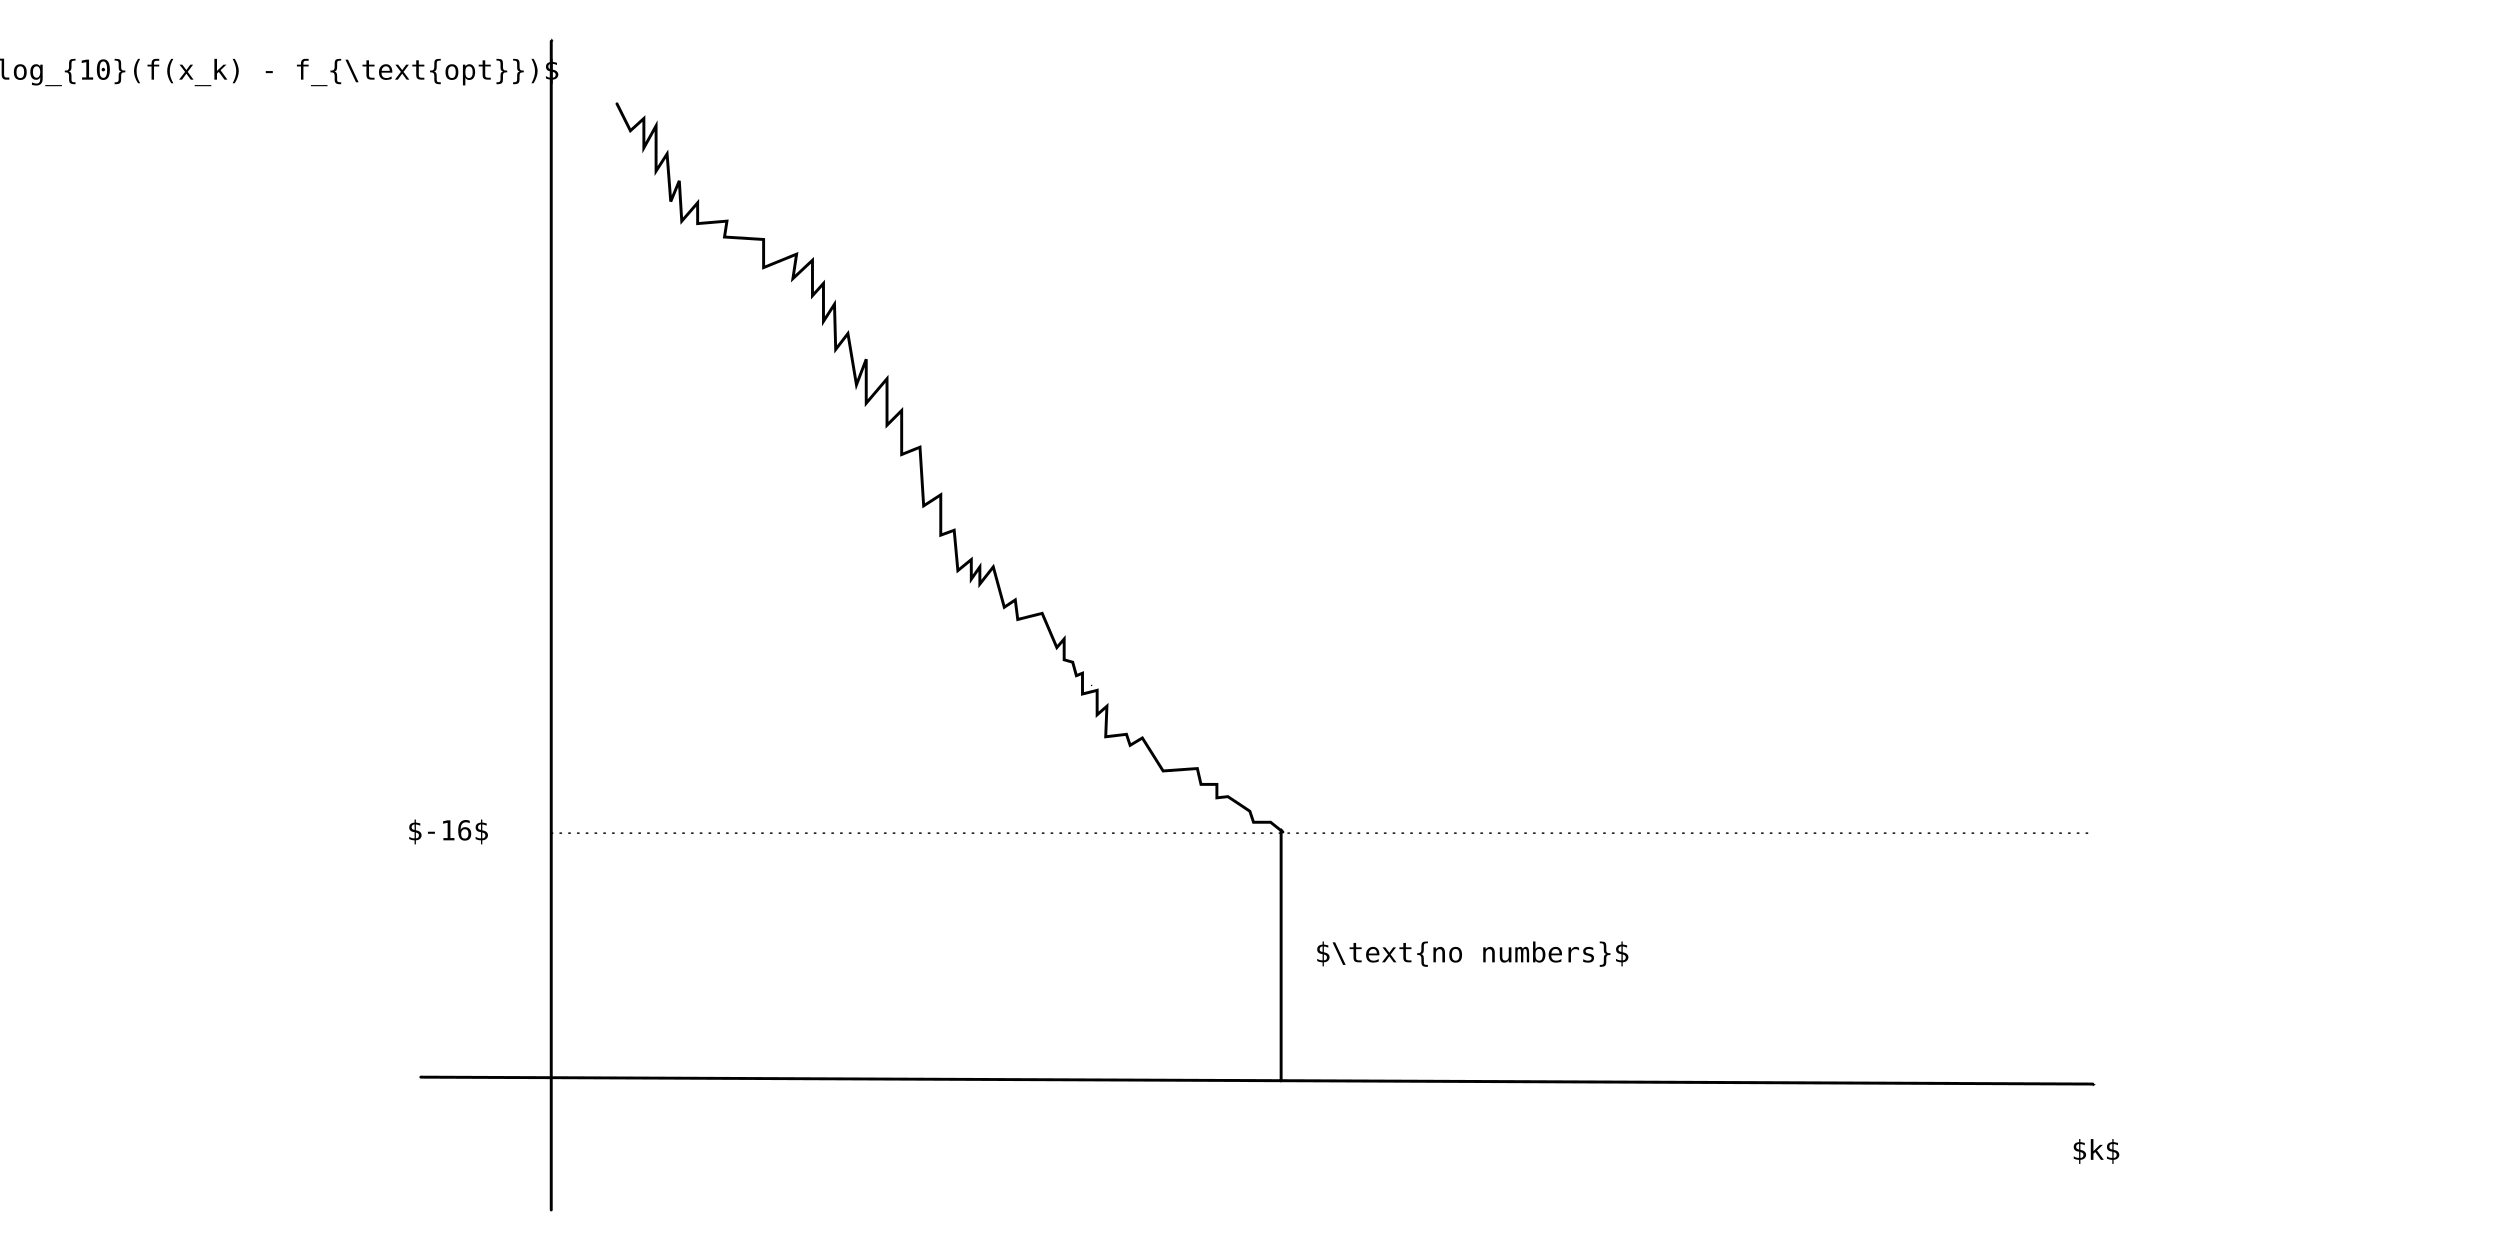
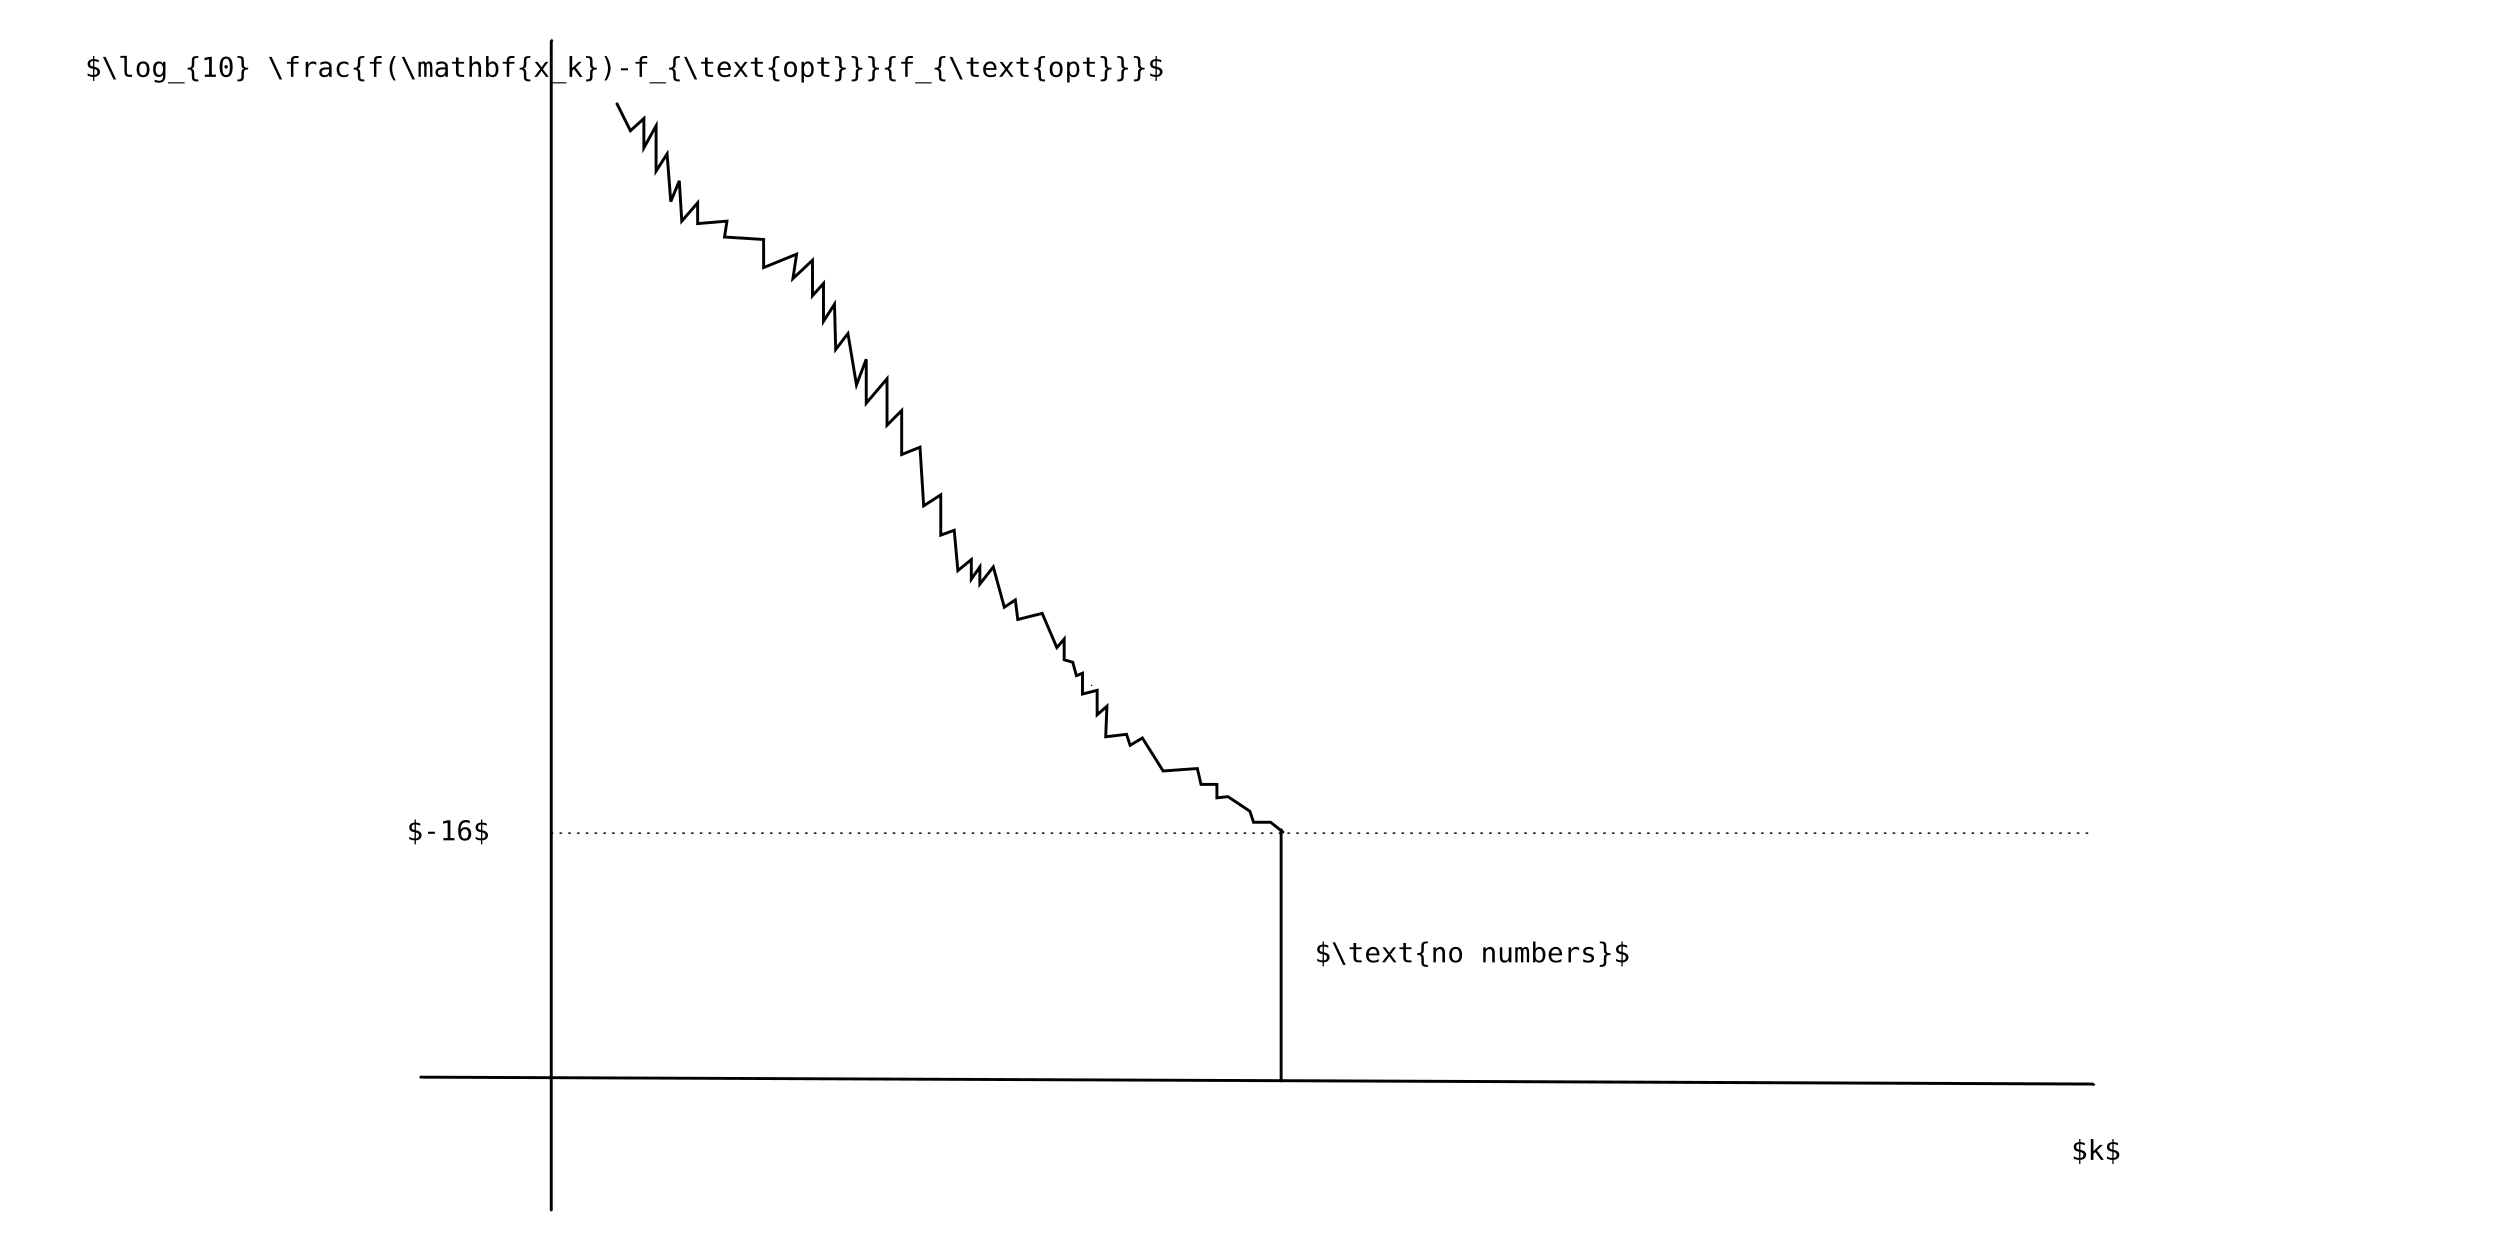
<svg xmlns="http://www.w3.org/2000/svg" width="240mm" height="120mm" viewBox="0 0 240 120" version="1.1" id="svg8">
  <defs id="defs2">
    <marker id="marker-arrow-1.0616" orient="auto-start-reverse" refY="0" refX="0" markerHeight="1.69" markerWidth="0.911">
      <g transform="scale(1.343431)" id="g1-6">
        <path d="M -1.554,2.072 C -1.425,1.295 0,0.13 0.389,0 0,-0.13 -1.425,-1.295 -1.554,-2.072" style="fill:none;stroke:#000000;stroke-width:0.6;stroke-linecap:round;stroke-linejoin:round;stroke-miterlimit:10;stroke-dasharray:none;stroke-opacity:1" id="path1-2" />
      </g>
    </marker>
    <marker id="marker1" orient="auto-start-reverse" refY="0" refX="0" markerHeight="1.69" markerWidth="0.911">
      <g transform="scale(1.343431)" id="g1">
        <path d="M -1.554,2.072 C -1.425,1.295 0,0.13 0.389,0 0,-0.13 -1.425,-1.295 -1.554,-2.072" style="fill:none;stroke:#000000;stroke-width:0.6;stroke-linecap:round;stroke-linejoin:round;stroke-miterlimit:10;stroke-dasharray:none;stroke-opacity:1" id="path1" />
      </g>
    </marker>
    <marker id="marker-arrow-1.0616-8" orient="auto-start-reverse" refY="0" refX="0" markerHeight="1.69" markerWidth="0.911">
      <g transform="scale(1.343431)" id="g1-6-0">
        <path d="M -1.554,2.072 C -1.425,1.295 0,0.13 0.389,0 0,-0.13 -1.425,-1.295 -1.554,-2.072" style="fill:none;stroke:#000000;stroke-width:0.6;stroke-linecap:round;stroke-linejoin:round;stroke-miterlimit:10;stroke-dasharray:none;stroke-opacity:1" id="path1-2-2" />
      </g>
    </marker>
    <marker id="marker1-4" orient="auto-start-reverse" refY="0" refX="0" markerHeight="1.69" markerWidth="0.911">
      <g transform="scale(1.343431)" id="g1-8">
        <path d="M -1.554,2.072 C -1.425,1.295 0,0.13 0.389,0 0,-0.13 -1.425,-1.295 -1.554,-2.072" style="fill:none;stroke:#000000;stroke-width:0.6;stroke-linecap:round;stroke-linejoin:round;stroke-miterlimit:10;stroke-dasharray:none;stroke-opacity:1" id="path1-3" />
      </g>
    </marker>
    <marker id="marker-arrow-0.5308-ctx" orient="auto-start-reverse" refY="0" refX="0" markerHeight="1.690" markerWidth="0.911">
      <g transform="scale(2.153529)" id="g1-5">
        <path d="M -1.554,2.072 C -1.425,1.295 0,0.13 0.389,0 0,-0.13 -1.425,-1.295 -1.554,-2.072" style="fill:none;stroke:context-stroke;stroke-width:0.6;stroke-linecap:round;stroke-linejoin:round;stroke-miterlimit:10;stroke-dasharray:none" id="path1-35" />
      </g>
    </marker>
    <marker id="marker-arrow-1.0616-ctx" orient="auto-start-reverse" refY="0" refX="0" markerHeight="1.690" markerWidth="0.911">
      <g transform="scale(1.343431)" id="g1-4">
        <path d="M -1.554,2.072 C -1.425,1.295 0,0.13 0.389,0 0,-0.13 -1.425,-1.295 -1.554,-2.072" style="fill:none;stroke:context-stroke;stroke-width:0.6;stroke-linecap:round;stroke-linejoin:round;stroke-miterlimit:10;stroke-dasharray:none" id="path1-36" />
      </g>
    </marker>
  </defs>
  <g id="layer1" transform="translate(0,-177)">
    <path style="opacity:0.996;fill:none;fill-opacity:1;stroke:#000000;stroke-width:0.281;stroke-linecap:round;stroke-dasharray:none;stroke-opacity:1;marker-start:none;marker-end:url(#marker-arrow-1.0616);paint-order:fill markers stroke" d="M 52.921,293.154 V 180.965" id="path4" />
    <path style="opacity:0.996;fill:none;fill-opacity:1;stroke:#000000;stroke-width:0.281;stroke-linecap:round;stroke-dasharray:none;stroke-opacity:1;marker-start:none;marker-end:url(#marker-arrow-1.0616);paint-order:fill markers stroke" d="m 40.402,280.407 160.507,0.662" id="path5" />
-     <text style="font-size:2.646px;font-family:monospace;-inkscape-font-specification:'monospace, Normal';fill:#000000;fill-opacity:1;stroke:none;stroke-width:0.265" xml:space="preserve" id="text1-7" y="184.647" x="-3.621">
-       <tspan id="tspan1-0" x="-3.621" y="184.647" style="stroke-width:0.265">$\log_{10}(f(x_k) - f_{\text{opt}})$</tspan>
+     <text style="font-size:2.646px;font-family:monospace;-inkscape-font-specification:'monospace, Normal';fill:#000000;fill-opacity:1;stroke:none;stroke-width:0.265" xml:space="preserve" id="text1-4" y="184.378" x="8.166">
+       <tspan id="tspan1-9" x="8.166" y="184.378" style="stroke-width:0.265">$\log_{10} \frac{f(\mathbf{x_k})-f_{\text{opt}}}{f_{\text{opt}}}$ </tspan>
    </text>
    <text style="font-size:2.646px;font-family:monospace;-inkscape-font-specification:'monospace, Normal';fill:#000000;fill-opacity:1;stroke:none;stroke-width:0.265" xml:space="preserve" id="text1-2" y="288.347" x="198.829">
      <tspan id="tspan1-3" x="198.829" y="288.347" style="stroke-width:0.265">$k$</tspan>
    </text>
    <path style="opacity:0.996;fill:none;stroke:black;stroke-width:0.14;stroke-linecap:round;paint-order:fill markers stroke;fill-opacity:1;marker-end:none;marker-start:none;stroke-dasharray:0.14,0.702;stroke-opacity:1" d="m 52.08,256.36 c 49.187,0 98.373,0 147.56,0" id="path2" transform="translate(0.8407367,0.6199989)" />
    <text style="font-size:2.646px;font-family:monospace;-inkscape-font-specification:'monospace, Normal';fill:#000000;fill-opacity:1;stroke:none;stroke-width:0.265" xml:space="preserve" id="text1" y="257.671" x="39.037">
      <tspan id="tspan1" x="39.037" y="257.671" style="stroke-width:0.265">$-16$</tspan>
    </text>
    <path style="opacity:0.996;fill:none;fill-opacity:1;stroke:#000000;stroke-width:0.14;stroke-linecap:round;stroke-dasharray:0.14, 0.702;stroke-opacity:1;marker-start:none;marker-end:none;paint-order:fill markers stroke" d="M 104.795,242.802 Z" id="path17" />
    <path style="opacity:0.996;fill:none;fill-opacity:1;stroke:black;stroke-width:0.281;stroke-linecap:round;stroke-dasharray:none;stroke-opacity:1;marker-start:none;marker-end:none;paint-order:fill markers stroke" d="m 59.232,186.97 1.29,2.58 1.29,-1.173 v 2.815 l 1.173,-2.111 v 4.34 l 1.056,-1.642 0.352,4.574 0.821,-1.994 0.235,3.871 1.525,-1.759 v 1.994 l 2.815,-0.235 -0.235,1.525 3.753,0.235 v 2.698 l 3.167,-1.29 -0.352,2.346 1.877,-1.759 v 3.401 l 1.056,-1.173 v 3.636 l 1.056,-1.642 0.117,4.34 1.173,-1.525 0.821,4.926 0.938,-2.463 v 4.222 l 1.994,-2.346 v 4.457 l 1.407,-1.407 v 4.223 l 1.759,-0.704 0.352,5.63 1.642,-1.056 v 3.871 l 1.29,-0.469 0.352,3.871 1.29,-1.056 v 1.877 l 0.821,-1.173 v 1.642 l 1.29,-1.642 1.056,3.871 1.056,-0.704 0.235,1.877 2.346,-0.586 1.407,3.284 0.704,-0.821 v 1.994 l 0.821,0.235 0.352,1.29 0.586,-0.235 v 1.994 l 1.407,-0.352 v 2.346 l 0.938,-0.821 -0.117,2.932 1.994,-0.235 0.352,1.056 1.173,-0.704 1.994,3.167 3.284,-0.235 0.352,1.525 h 1.525 v 1.29 l 1.056,-0.117 2.111,1.407 0.352,1.056 h 1.642 l 1.173,0.938" id="path19" />
    <path style="opacity:0.996;fill:none;fill-opacity:1;stroke:black;stroke-width:0.281;stroke-linecap:round;stroke-dasharray:none;stroke-opacity:1;marker-start:url(#marker-arrow-1.0616-ctx);marker-end:url(#marker-arrow-1.0616-ctx);paint-order:fill markers stroke" d="m 122.989,256.773 v 23.888" id="path20" />
    <text style="font-size:2.646px;font-family:monospace;-inkscape-font-specification:'monospace, Normal';fill:#000000;fill-opacity:1;stroke:none;stroke-width:0.265" xml:space="preserve" id="text1-75" y="269.382" x="126.202">
      <tspan id="tspan1-5" x="126.202" y="269.382" style="stroke-width:0.265">$\text{no numbers}$</tspan>
    </text>
  </g>
</svg>
